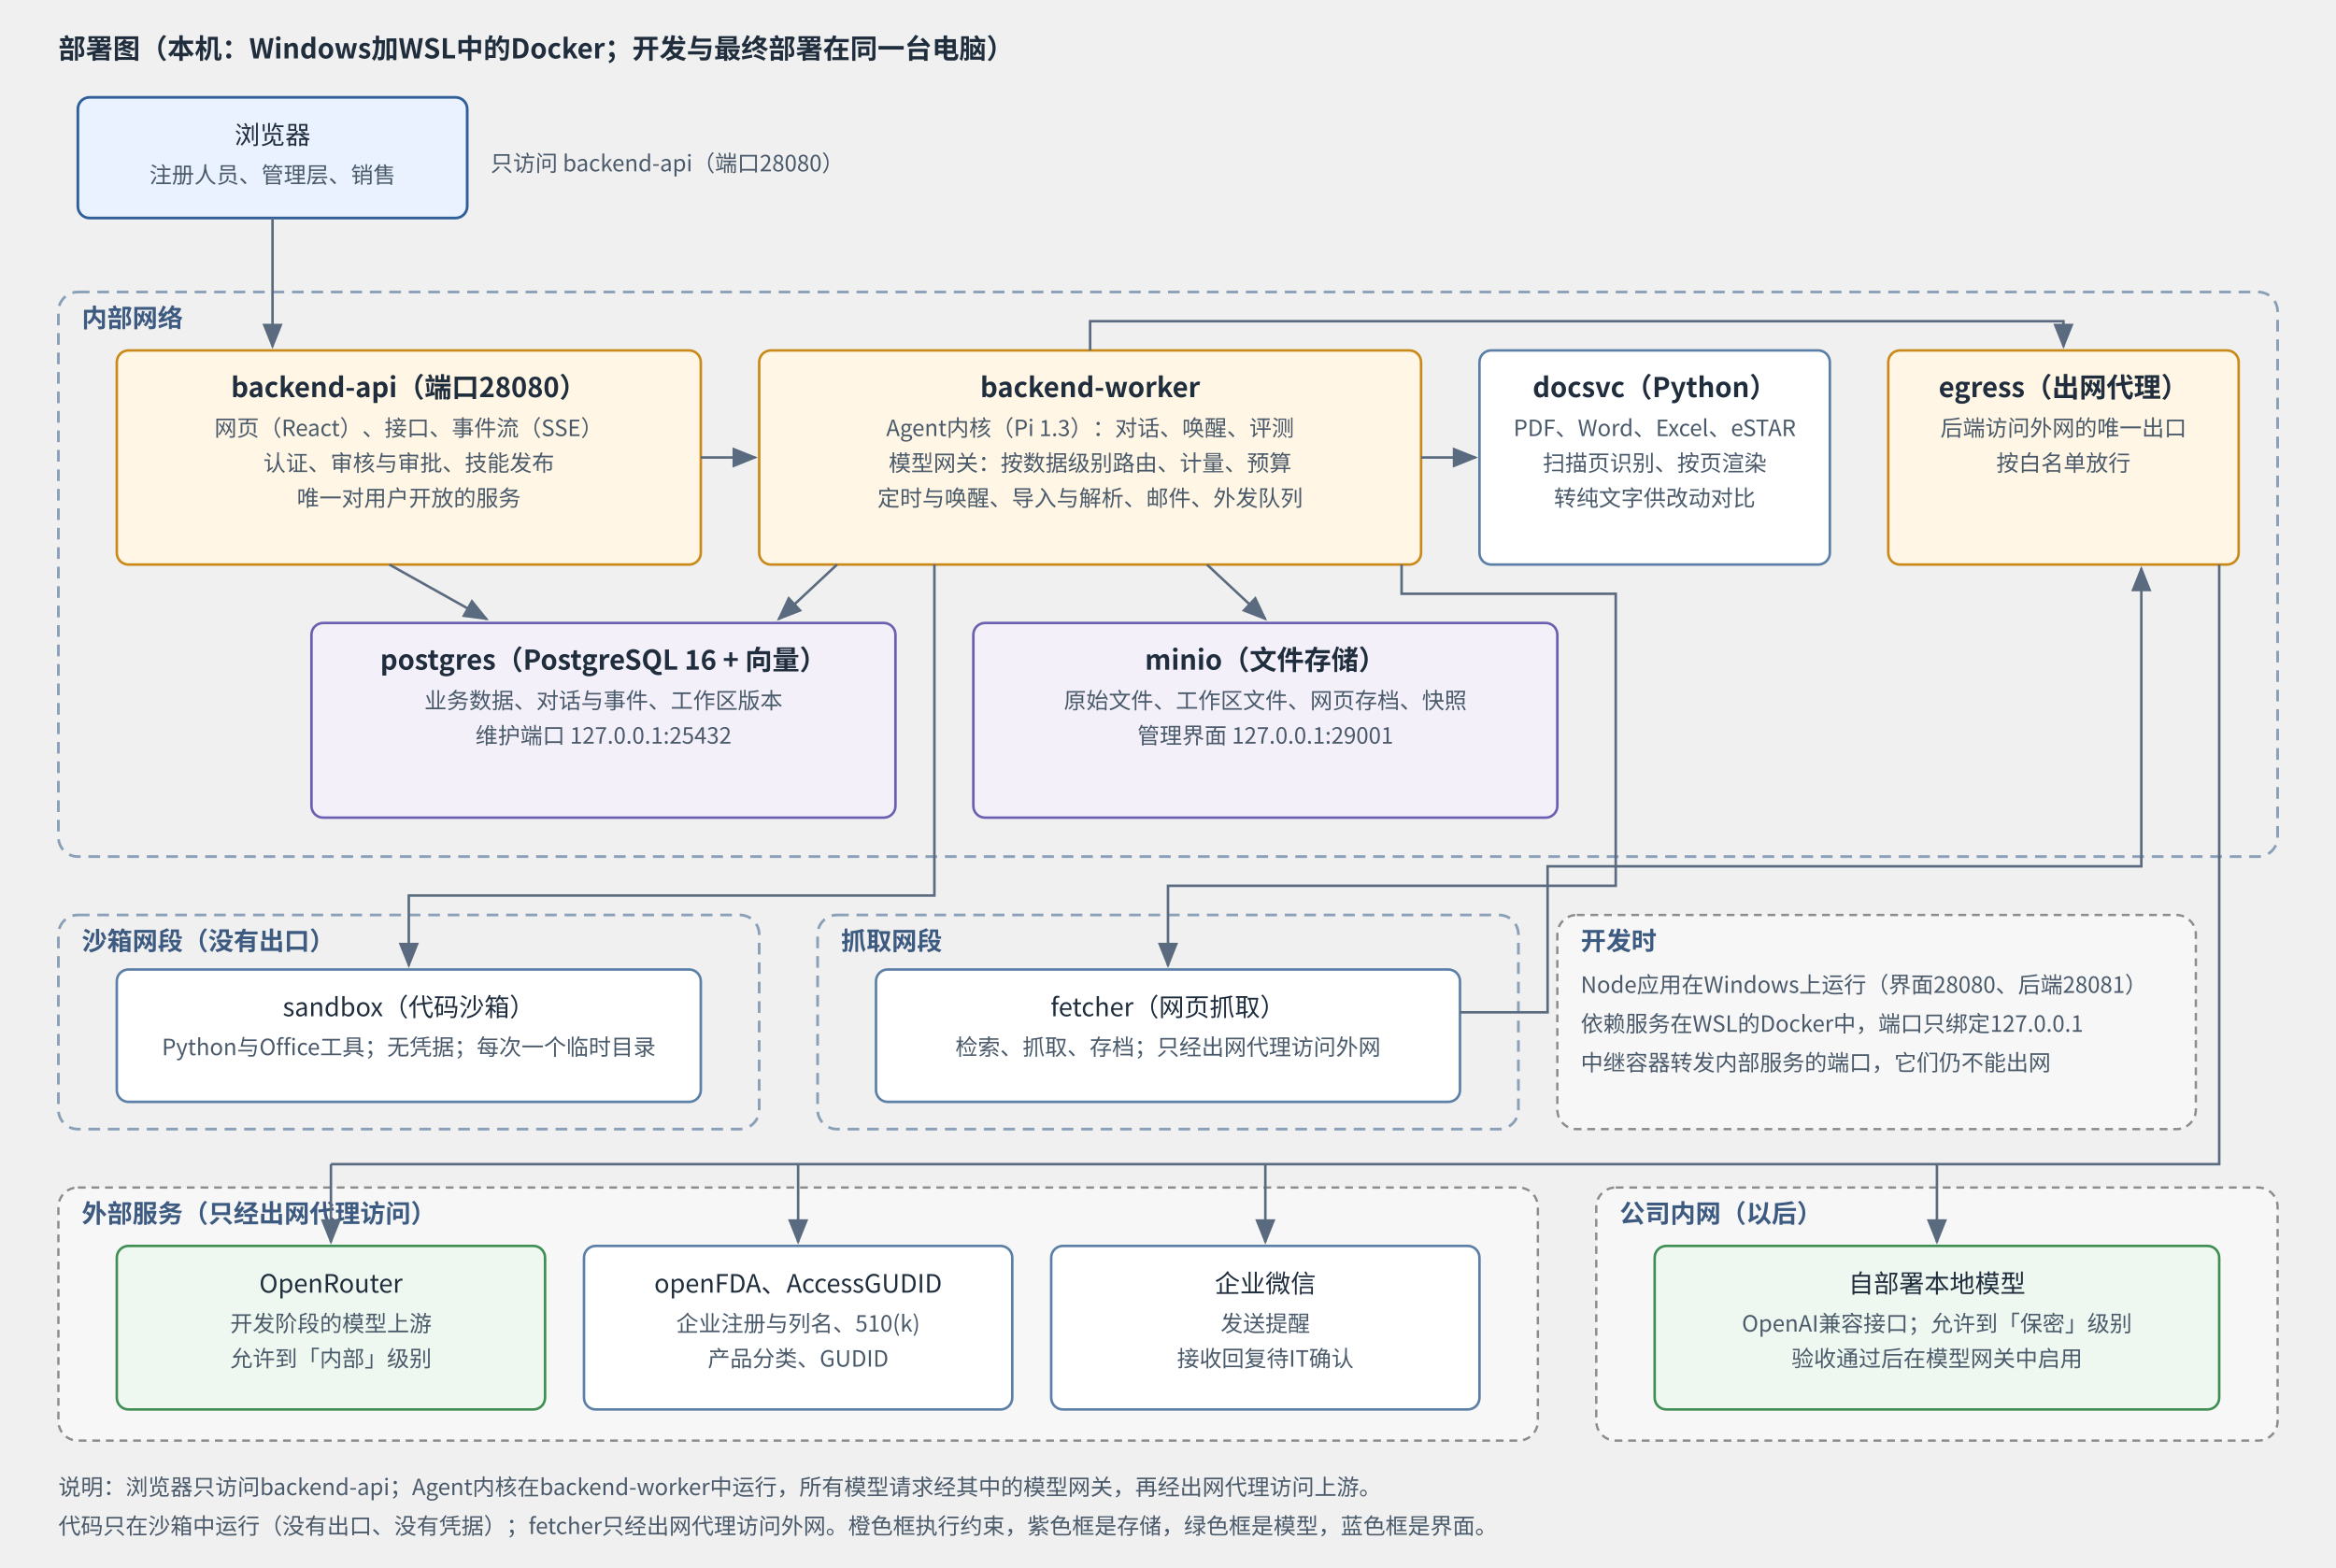
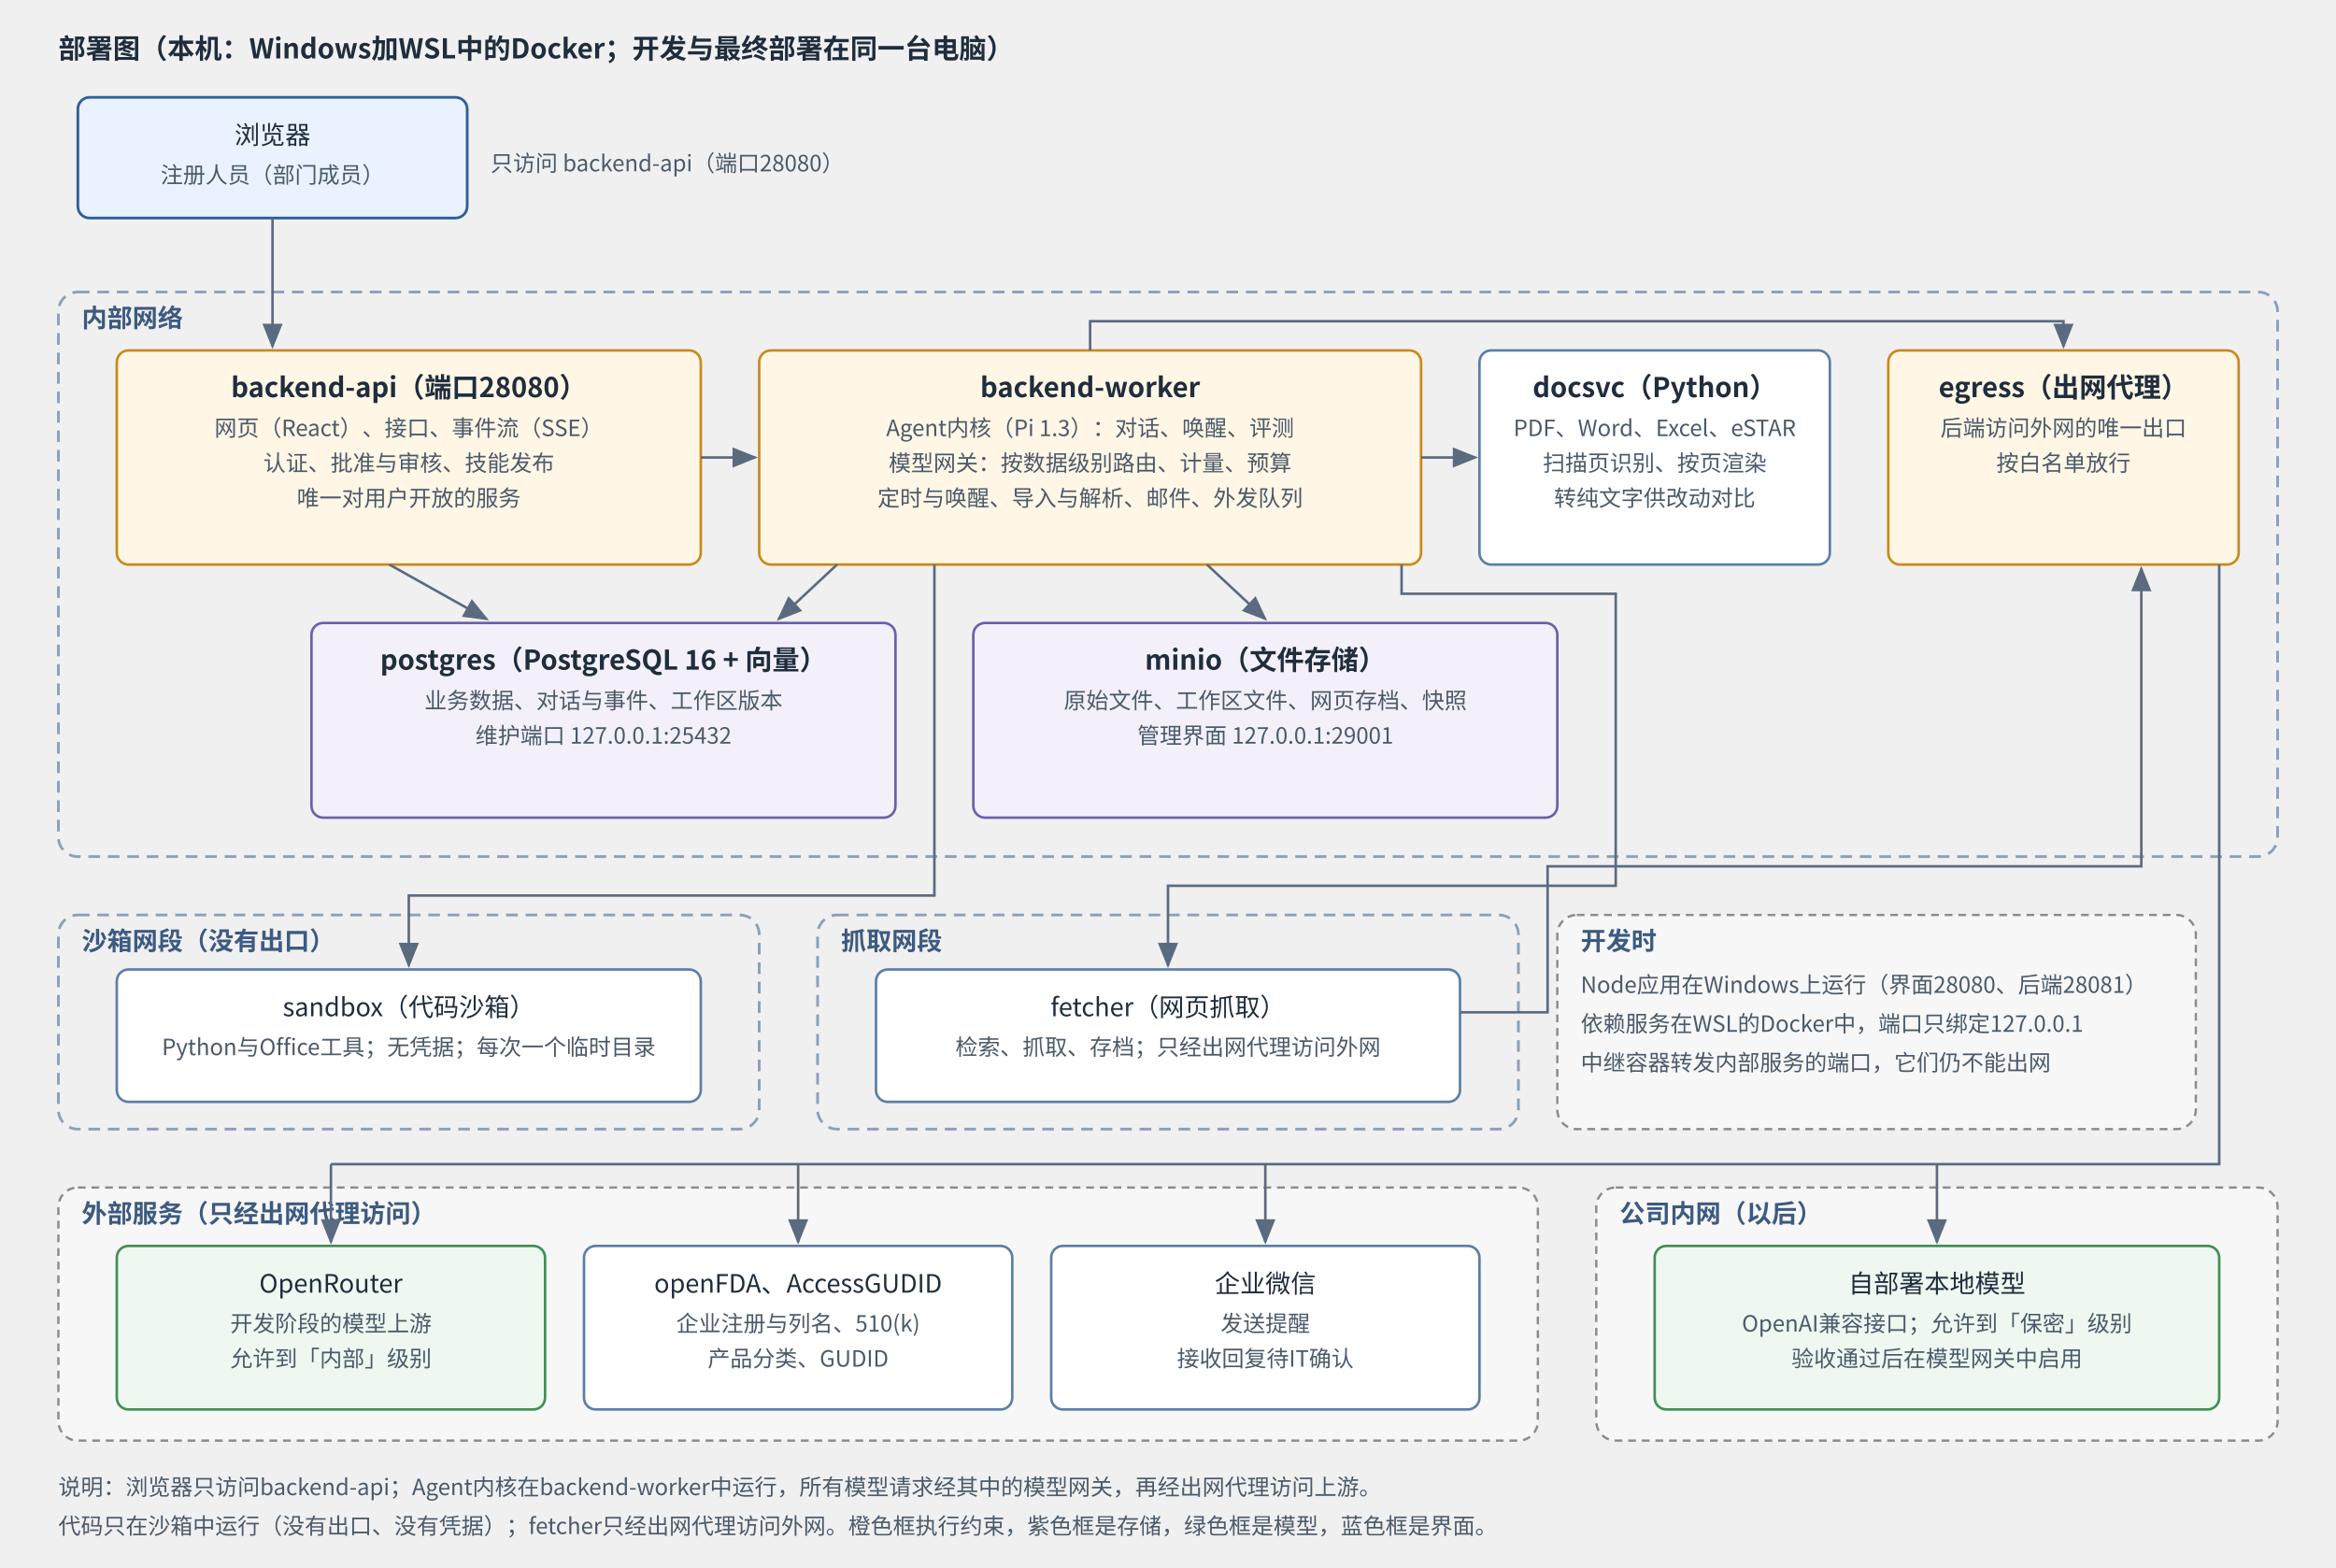
<svg xmlns="http://www.w3.org/2000/svg" width="1200" height="805" viewBox="0 0 1200 805" font-family="Microsoft YaHei, PingFang SC, Noto Sans CJK SC, sans-serif">
  <defs>
    <marker id="arrow" markerWidth="10" markerHeight="8" refX="9" refY="4" orient="auto">
      <path d="M0,0 L10,4 L0,8 z" fill="#5b6b7f" />
    </marker>
    <style>
      .net { fill: none; stroke: #8aa0b8; stroke-width: 1.4; stroke-dasharray: 6 4; }
      .box { fill: #ffffff; stroke: #5b7fa6; stroke-width: 1.3; }
      .core { fill: #fff6e5; stroke: #c98a1a; stroke-width: 1.3; }
      .store { fill: #f3f0fa; stroke: #6a5fb0; stroke-width: 1.3; }
      .ext { fill: #f7f7f7; stroke: #8c8c8c; stroke-width: 1.2; stroke-dasharray: 4 3; }
      .model { fill: #eef8f0; stroke: #3f8f55; stroke-width: 1.3; }
      .web { fill: #eaf2ff; stroke: #2f5f98; stroke-width: 1.4; }
      .t { font-size: 13px; fill: #1f2d3d; }
      .tb { font-size: 14px; font-weight: bold; fill: #1f2d3d; }
      .tl { font-size: 13px; font-weight: bold; fill: #3d5a80; }
      .ts { font-size: 11.5px; fill: #4a5a6a; }
      .line { stroke: #5b6b7f; stroke-width: 1.3; fill: none; marker-end: url(#arrow); }
      .bus { stroke: #5b6b7f; stroke-width: 1.3; fill: none; }
    </style>
  </defs>
  <text x="30" y="30" class="tb" font-size="17">部署图（本机：Windows加WSL中的Docker；开发与最终部署在同一台电脑）</text>
  <rect x="40" y="50" width="200" height="62" rx="6" class="web" />
  <text x="140" y="74" class="t" text-anchor="middle">浏览器</text>
-   <text x="140" y="94" class="ts" text-anchor="middle">注册人员、管理层、销售</text>
+   <text x="140" y="94" class="ts" text-anchor="middle">注册人员（部门成员）</text>
  <text x="252" y="88" class="ts">只访问 backend-api（端口28080）</text>
  <rect x="30" y="150" width="1140" height="290" rx="10" class="net" />
  <text x="42" y="168" class="tl">内部网络</text>
  <rect x="60" y="180" width="300" height="110" rx="6" class="core" />
  <text x="210" y="204" class="tb" text-anchor="middle">backend-api（端口28080）</text>
  <text x="210" y="224" class="ts" text-anchor="middle">网页（React）、接口、事件流（SSE）</text>
-   <text x="210" y="242" class="ts" text-anchor="middle">认证、审核与审批、技能发布</text>
+   <text x="210" y="242" class="ts" text-anchor="middle">认证、批准与审核、技能发布</text>
  <text x="210" y="260" class="ts" text-anchor="middle">唯一对用户开放的服务</text>
  <rect x="390" y="180" width="340" height="110" rx="6" class="core" />
  <text x="560" y="204" class="tb" text-anchor="middle">backend-worker</text>
  <text x="560" y="224" class="ts" text-anchor="middle">Agent内核（Pi 1.3）：对话、唤醒、评测</text>
  <text x="560" y="242" class="ts" text-anchor="middle">模型网关：按数据级别路由、计量、预算</text>
  <text x="560" y="260" class="ts" text-anchor="middle">定时与唤醒、导入与解析、邮件、外发队列</text>
  <rect x="760" y="180" width="180" height="110" rx="6" class="box" />
  <text x="850" y="204" class="tb" text-anchor="middle">docsvc（Python）</text>
  <text x="850" y="224" class="ts" text-anchor="middle">PDF、Word、Excel、eSTAR</text>
  <text x="850" y="242" class="ts" text-anchor="middle">扫描页识别、按页渲染</text>
  <text x="850" y="260" class="ts" text-anchor="middle">转纯文字供改动对比</text>
  <rect x="970" y="180" width="180" height="110" rx="6" class="core" />
  <text x="1060" y="204" class="tb" text-anchor="middle">egress（出网代理）</text>
  <text x="1060" y="224" class="ts" text-anchor="middle">后端访问外网的唯一出口</text>
  <text x="1060" y="242" class="ts" text-anchor="middle">按白名单放行</text>
  <rect x="160" y="320" width="300" height="100" rx="6" class="store" />
  <text x="310" y="344" class="tb" text-anchor="middle">postgres（PostgreSQL 16 + 向量）</text>
  <text x="310" y="364" class="ts" text-anchor="middle">业务数据、对话与事件、工作区版本</text>
  <text x="310" y="382" class="ts" text-anchor="middle">维护端口 127.0.0.1:25432</text>
  <rect x="500" y="320" width="300" height="100" rx="6" class="store" />
  <text x="650" y="344" class="tb" text-anchor="middle">minio（文件存储）</text>
  <text x="650" y="364" class="ts" text-anchor="middle">原始文件、工作区文件、网页存档、快照</text>
  <text x="650" y="382" class="ts" text-anchor="middle">管理界面 127.0.0.1:29001</text>
  <rect x="30" y="470" width="360" height="110" rx="10" class="net" />
  <text x="42" y="488" class="tl">沙箱网段（没有出口）</text>
  <rect x="60" y="498" width="300" height="68" rx="6" class="box" />
  <text x="210" y="522" class="t" text-anchor="middle">sandbox（代码沙箱）</text>
  <text x="210" y="542" class="ts" text-anchor="middle">Python与Office工具；无凭据；每次一个临时目录</text>
  <rect x="420" y="470" width="360" height="110" rx="10" class="net" />
  <text x="432" y="488" class="tl">抓取网段</text>
  <rect x="450" y="498" width="300" height="68" rx="6" class="box" />
  <text x="600" y="522" class="t" text-anchor="middle">fetcher（网页抓取）</text>
  <text x="600" y="542" class="ts" text-anchor="middle">检索、抓取、存档；只经出网代理访问外网</text>
  <rect x="800" y="470" width="328" height="110" rx="10" class="ext" />
  <text x="812" y="488" class="tl">开发时</text>
  <text x="812" y="510" class="ts">Node应用在Windows上运行（界面28080、后端28081）</text>
  <text x="812" y="530" class="ts">依赖服务在WSL的Docker中，端口只绑定127.0.0.1</text>
  <text x="812" y="550" class="ts">中继容器转发内部服务的端口，它们仍不能出网</text>
  <rect x="30" y="610" width="760" height="130" rx="10" class="ext" />
  <text x="42" y="628" class="tl">外部服务（只经出网代理访问）</text>
  <rect x="60" y="640" width="220" height="84" rx="6" class="model" />
  <text x="170" y="664" class="t" text-anchor="middle">OpenRouter</text>
  <text x="170" y="684" class="ts" text-anchor="middle">开发阶段的模型上游</text>
  <text x="170" y="702" class="ts" text-anchor="middle">允许到「内部」级别</text>
  <rect x="300" y="640" width="220" height="84" rx="6" class="box" />
  <text x="410" y="664" class="t" text-anchor="middle">openFDA、AccessGUDID</text>
  <text x="410" y="684" class="ts" text-anchor="middle">企业注册与列名、510(k)</text>
  <text x="410" y="702" class="ts" text-anchor="middle">产品分类、GUDID</text>
  <rect x="540" y="640" width="220" height="84" rx="6" class="box" />
  <text x="650" y="664" class="t" text-anchor="middle">企业微信</text>
  <text x="650" y="684" class="ts" text-anchor="middle">发送提醒</text>
  <text x="650" y="702" class="ts" text-anchor="middle">接收回复待IT确认</text>
  <rect x="820" y="610" width="350" height="130" rx="10" class="ext" />
  <text x="832" y="628" class="tl">公司内网（以后）</text>
  <rect x="850" y="640" width="290" height="84" rx="6" class="model" />
  <text x="995" y="664" class="t" text-anchor="middle">自部署本地模型</text>
  <text x="995" y="684" class="ts" text-anchor="middle">OpenAI兼容接口；允许到「保密」级别</text>
  <text x="995" y="702" class="ts" text-anchor="middle">验收通过后在模型网关中启用</text>
  <path d="M140,112 L140,178" class="line" />
  <path d="M360,235 L388,235" class="line" />
  <path d="M730,235 L758,235" class="line" />
  <path d="M560,180 L560,165 L1060,165 L1060,178" class="line" />
  <path d="M200,290 L250,318" class="line" />
  <path d="M430,290 L400,318" class="line" />
  <path d="M620,290 L650,318" class="line" />
  <path d="M480,290 L480,460 L210,460 L210,496" class="line" />
  <path d="M720,290 L720,305 L830,305 L830,455 L600,455 L600,496" class="line" />
  <path d="M750,520 L795,520 L795,445 L1100,445 L1100,292" class="line" />
  <path d="M1140,290 L1140,598 L170,598" class="bus" />
  <path d="M170,598 L170,638" class="line" />
  <path d="M410,598 L410,638" class="line" />
  <path d="M650,598 L650,638" class="line" />
  <path d="M995,598 L995,638" class="line" />
  <text x="30" y="768" class="ts">说明：浏览器只访问backend-api；Agent内核在backend-worker中运行，所有模型请求经其中的模型网关，再经出网代理访问上游。</text>
  <text x="30" y="788" class="ts">代码只在沙箱中运行（没有出口、没有凭据）；fetcher只经出网代理访问外网。橙色框执行约束，紫色框是存储，绿色框是模型，蓝色框是界面。</text>
</svg>
